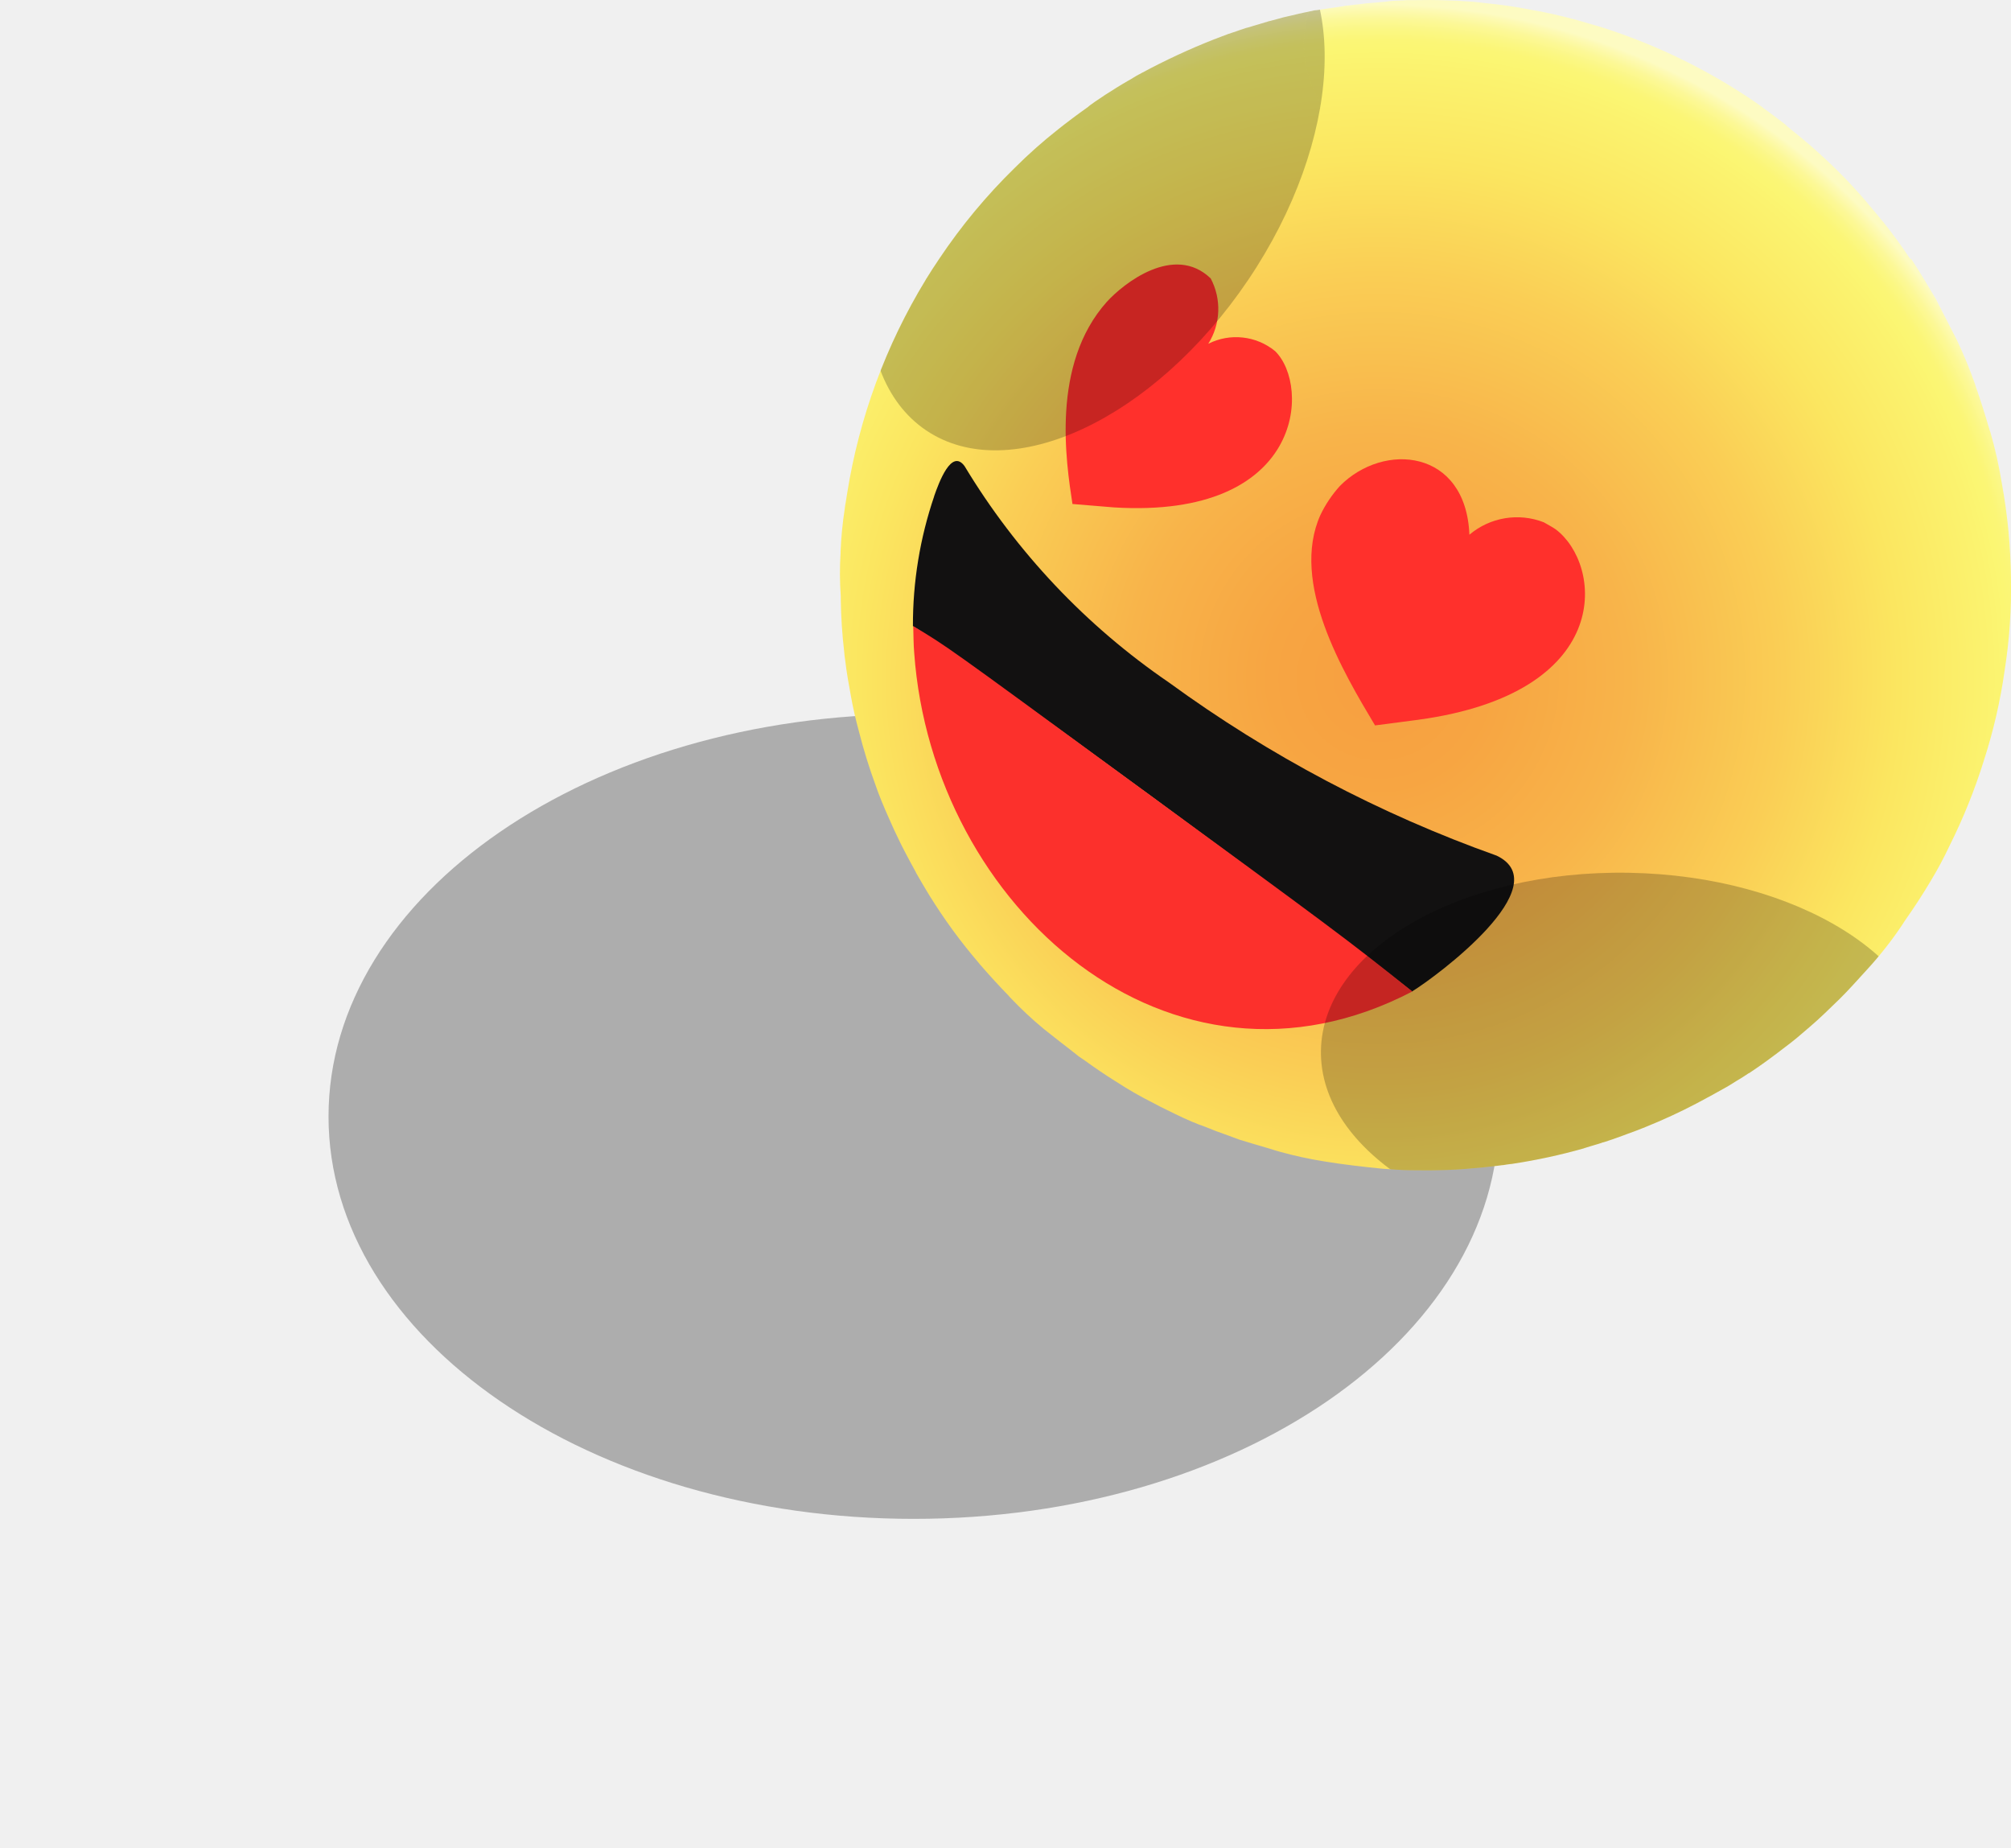
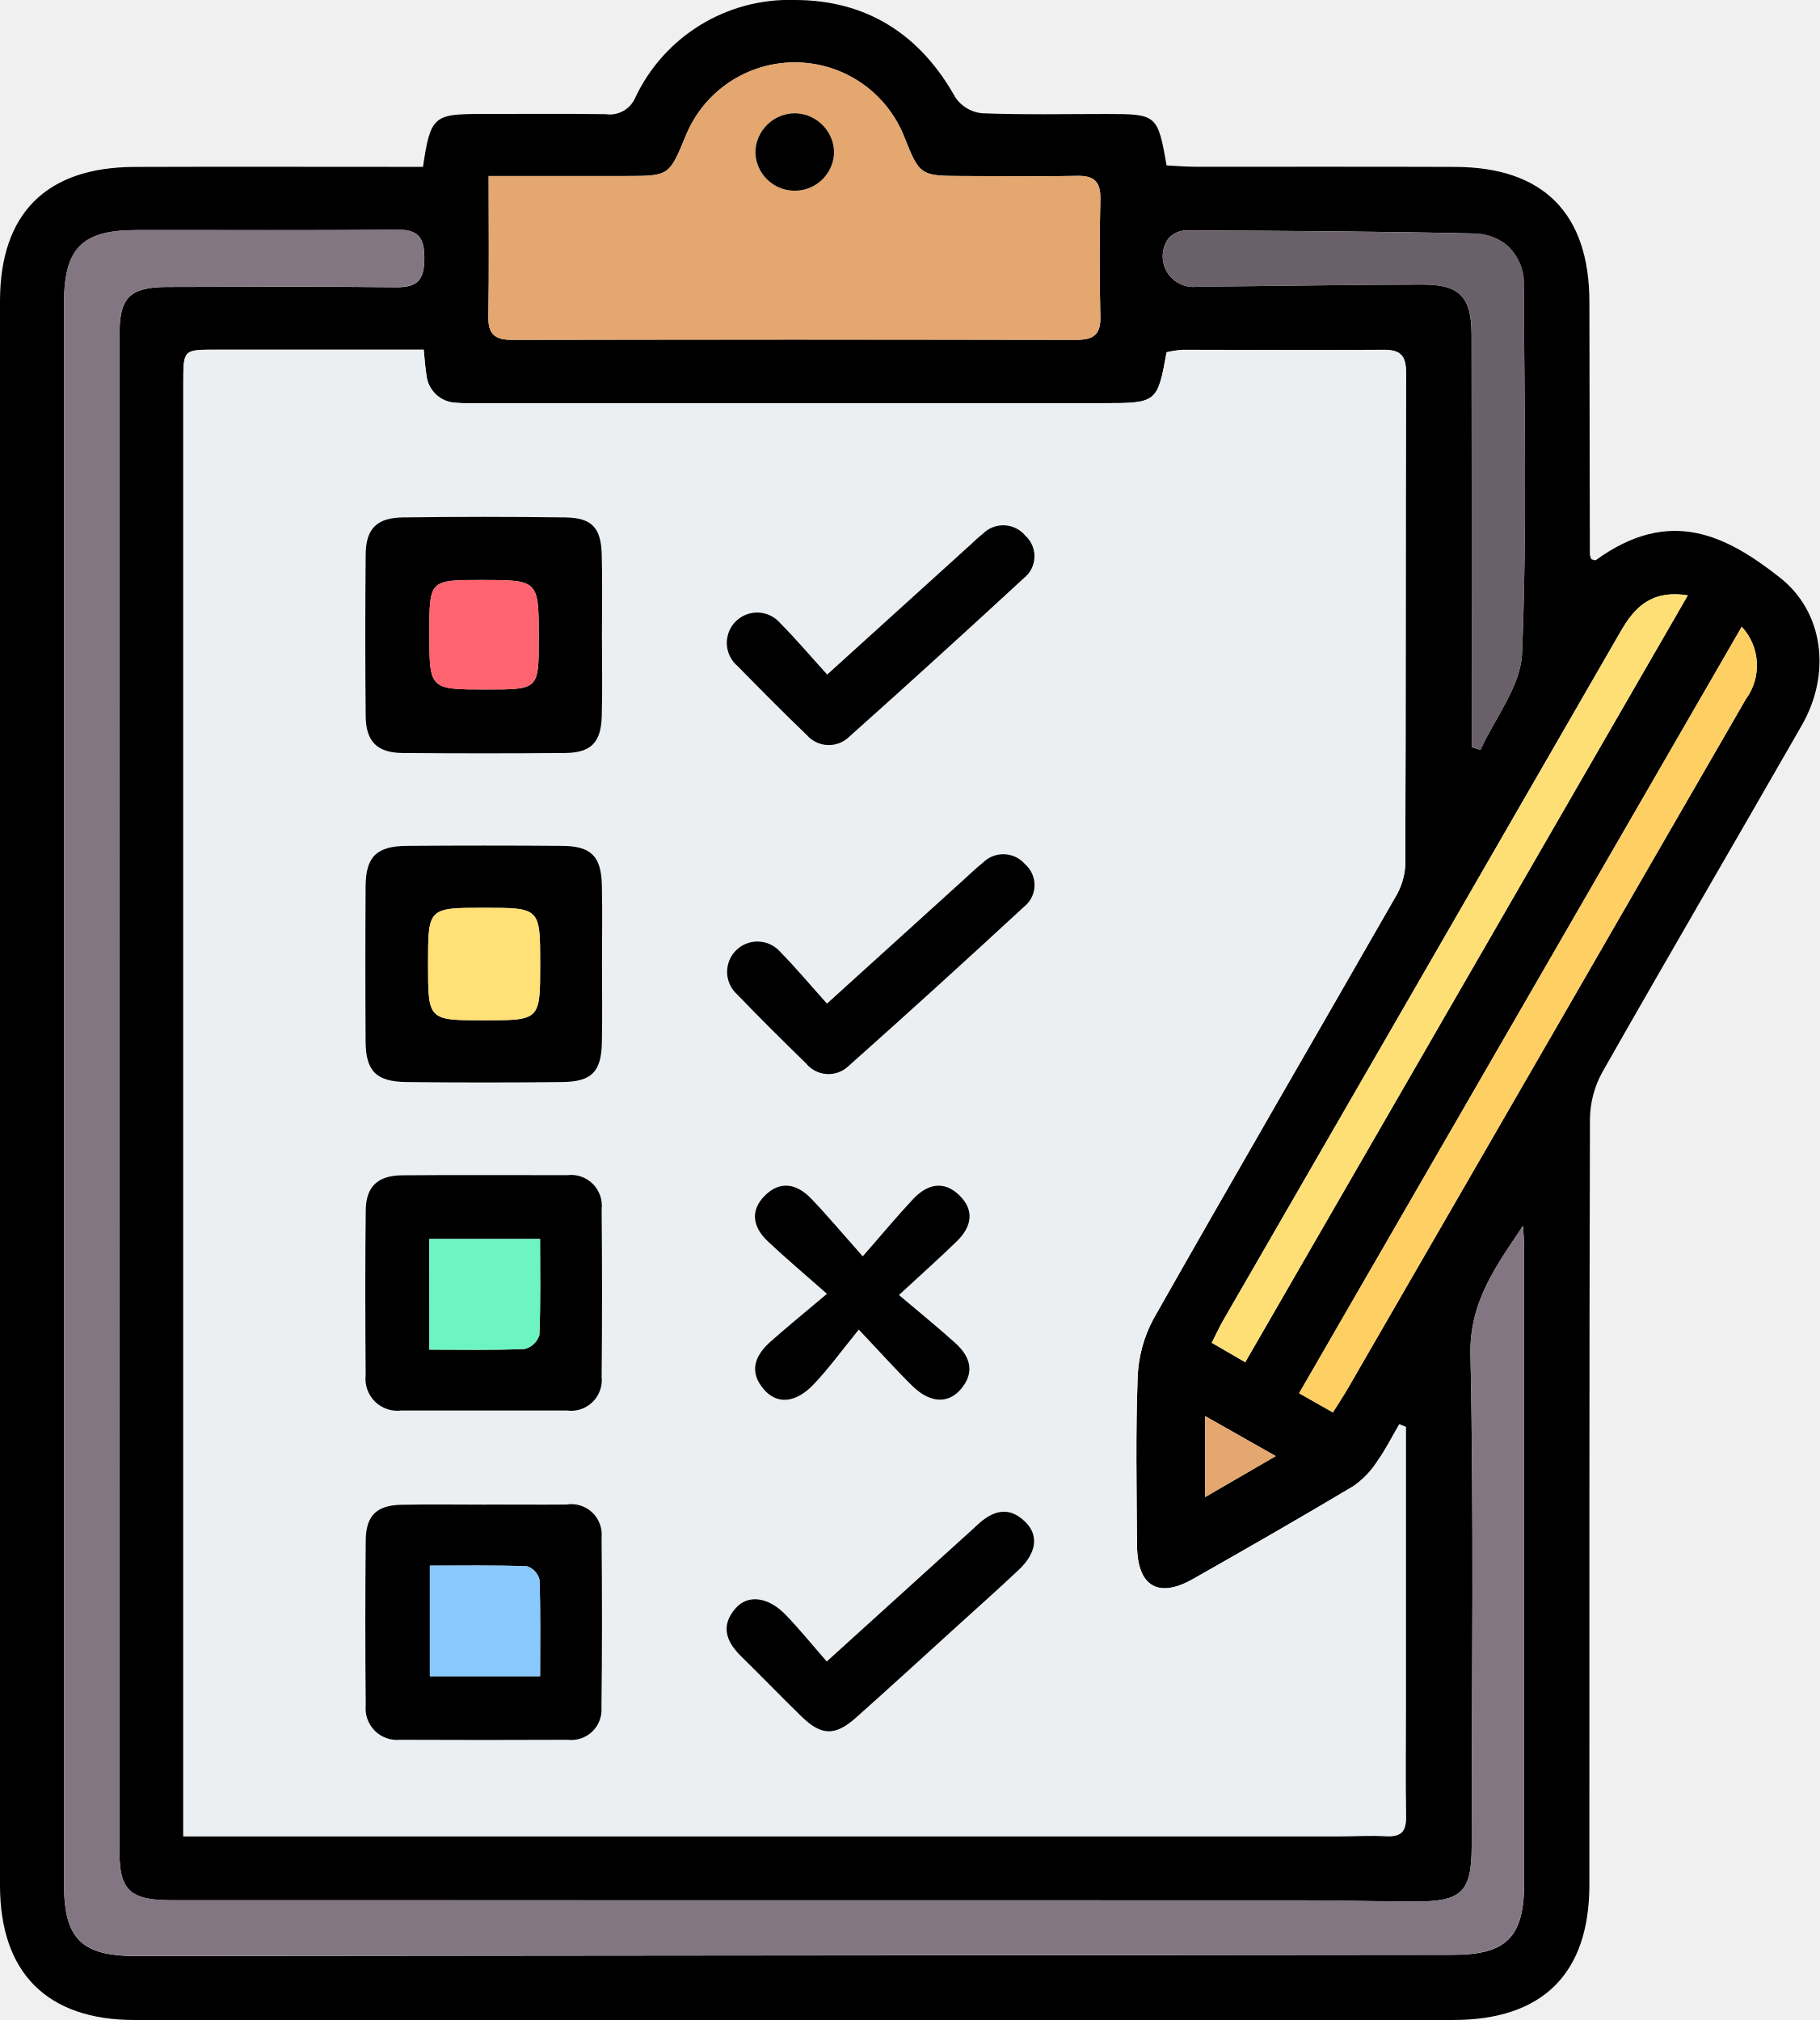
- <svg xmlns="http://www.w3.org/2000/svg" xmlns:xlink="http://www.w3.org/1999/xlink" width="82.478" height="75.758" viewBox="0 0 82.478 75.758">
+ <svg xmlns="http://www.w3.org/2000/svg" id="Grupo_245332" data-name="Grupo 245332" width="122.566" height="136.098" viewBox="0 0 122.566 136.098">
  <defs>
-     <radialGradient id="radial-gradient" cx="0.471" cy="0.58" r="0.575" gradientTransform="matrix(-0.999, -0.004, -0.004, 1, 0.933, 0.001)" gradientUnits="objectBoundingBox">
-       <stop offset="0" stop-color="#f79f40" />
-       <stop offset="0.163" stop-color="#f7a542" />
-       <stop offset="0.371" stop-color="#f8b44a" />
-       <stop offset="0.601" stop-color="#face55" />
-       <stop offset="0.771" stop-color="#fbe660" />
-       <stop offset="0.91" stop-color="#fbf36f" />
-       <stop offset="0.932" stop-color="#fbf672" />
-       <stop offset="0.947" stop-color="#fbf676" />
-       <stop offset="0.962" stop-color="#fbf783" />
-       <stop offset="0.978" stop-color="#fcf897" />
-       <stop offset="0.994" stop-color="#fdfab4" />
-       <stop offset="1" stop-color="#fdfbc2" />
-     </radialGradient>
    <clipPath id="clip-path">
-       <path id="Trazado_116496" data-name="Trazado 116496" d="M52.65,29.84v-.06c0-.11-.03-.77-.15-1.75-.01-.09-.02-.17-.03-.26-.02-.12-.04-.25-.06-.38a23.894,23.894,0,0,0-3.15-8.77c0-.01-.01-.01-.01-.02-.17-.29-.35-.57-.54-.85h0a23.353,23.353,0,0,0-3.06-3.74,20.449,20.449,0,0,0-1.77-1.6c-.39-.32-.78-.62-1.19-.91a.265.265,0,0,1-.06-.05l-.05-.04-.21-.15c-.26-.18-.55-.37-.86-.57h0c-.01-.01-.02-.01-.03-.02-.15-.09-.3-.19-.47-.28-.07-.04-.15-.09-.22-.13s-.12-.07-.19-.11a1.092,1.092,0,0,0-.15-.08,25.413,25.413,0,0,0-2.93-1.4c-.26-.11-.47-.18-.58-.23l-.18-.07-.18-.07c-.01,0-.02-.01-.03-.01l-.04-.01-.3-.1-.04-.01c-.01,0-.03-.01-.04-.01l-.2-.07a2.759,2.759,0,0,0-.27-.08l-.23-.07c-.04-.01-.09-.03-.13-.04-.01,0-.03-.01-.04-.01s-.03-.01-.05-.01a.636.636,0,0,1-.07-.02l-.26-.07-.22-.06c-.07-.02-.14-.03-.21-.05h-.01l-.13-.03-.25-.06-.18-.04a2.049,2.049,0,0,0-.24-.05c-.01,0-.03-.01-.04-.01-.06-.01-.12-.03-.18-.04l-.11-.02-.13-.03h-.02l-.04-.01c-.02,0-.05-.01-.07-.01a1.766,1.766,0,0,1-.2-.04.6.6,0,0,0-.12-.02h0a2.068,2.068,0,0,1-.22-.04l-.19-.03c-.03-.01-.07-.01-.11-.02a.985.985,0,0,0-.17-.02,1,1,0,0,0-.16-.02l-.27-.03-.25-.03c-.03,0-.05-.01-.08-.01h-.02a1.641,1.641,0,0,0-.23-.02l-.34-.03c-.08-.01-.16-.01-.23-.02-.09-.01-.17-.01-.26-.02s-.18-.01-.27-.02A.97.97,0,0,1,29.76,7h-.37c-.48-.01-.96-.01-1.45,0-.11,0-.21,0-.31.01s-.22.01-.32.02c-.07,0-.13.01-.19.01-.16.01-.31.02-.46.04-.05,0-.11.01-.16.01-.22.02-.43.04-.64.07-.1.01-.2.02-.3.04h-.01c-.02,0-.04.01-.06.01q-.24.03-.45.06c-.11.02-.23.04-.34.05-.26.04-.47.08-.61.11-.7.14-1.38.3-2.06.5-.41.11-.77.22-1.21.38a24.021,24.021,0,0,0-5.31,2.61h0c-.17.11-.33.22-.49.33a.265.265,0,0,0-.06.05c-.28.2-.56.4-.84.61a.423.423,0,0,1-.07.05l-.02.02-.02.02c-.01.01-.02.02-.03.02s-.02.01-.03.02c-.08.06-.15.12-.23.18-.15.12-.3.24-.44.36-.08.07-.16.13-.24.2-.16.14-.32.27-.46.4l-.02.02-.02.02c-.03.03-.07.06-.1.09-.75.69-1.21,1.19-1.24,1.22-.23.25-.46.51-.69.77-.16.19-.33.38-.5.59-.01.01-.02.03-.04.04l-.03.03c-.34.42-.69.89-1.08,1.46l-.01.01-.01.01c-.01.01-.01.02-.02.02-.18.26-.36.55-.54.86-.16.26-.32.52-.46.75l-.46.88c-.15.29-.29.56-.42.82a16.758,16.758,0,0,0-.76,1.82h0v.01c-.22.6-.42,1.23-.6,1.84l-.01.02a.037.037,0,0,1-.01.03,17.968,17.968,0,0,0-.5,2.13,23.506,23.506,0,0,0-.17,7.66,22.794,22.794,0,0,0,.82,3.68,23.944,23.944,0,0,0,1.38,3.51,15.311,15.311,0,0,0,.75,1.42c.32.56.68,1.11,1.06,1.66.04.07.09.13.13.2a16,16,0,0,0,1.39,1.8c.34.37.78.88,1.14,1.24s.83.82,1.22,1.15h0c.42.37.6.53.99.83q.72.585,1.47,1.08h.01c.16.11.32.22.49.32.19.12.38.24.55.34.09.05.22.13.36.21a.573.573,0,0,1,.07.04c.15.09.33.18.52.29.04.02.09.05.13.07a22.789,22.789,0,0,0,2.12,1c.18.07.42.17.7.28l.24.09.42.15.3.1.11.03c.01,0,.01,0,.02.01l.16.05a2.759,2.759,0,0,0,.27.08l.26.08c.01,0,.02,0,.02.01a22.1,22.1,0,0,0,2.96.66l.09.01c.08.01.17.03.27.04h.03l.23.03.53.06c.24.03.56.05.79.07s.49.03.74.04h.02c.13.01.25.01.37.01.33.01.77,0,1.1.01s.79-.03,1.13-.05c.72-.06,1.68-.17,2.39-.28a18.747,18.747,0,0,0,1.84-.38c.14-.04.28-.08.43-.12.43-.12.87-.25,1.24-.36l.43-.16c.35-.12.69-.25,1.03-.38l.17-.06c.4-.15.89-.38,1.32-.59.19-.09.37-.18.55-.28a15.71,15.71,0,0,0,1.56-.88c.02-.01.03-.02.05-.03.41-.26.82-.52,1.22-.81.09-.06.18-.12.26-.17l.44-.34c.12-.09.23-.18.35-.27l.66-.52a14.289,14.289,0,0,0,1.37-1.26l.03-.03.07-.07c.35-.35.74-.77,1.2-1.29a.138.138,0,0,0,.03-.04h0a20.958,20.958,0,0,0,2.02-2.71c.01-.01.01-.02.02-.03.19-.3.38-.61.57-.95v-.01h0c.08-.14.16-.29.24-.44.11-.2.22-.41.31-.59l.09-.18c.16-.32.31-.65.47-.99.21-.47.41-.94.56-1.36h0c.26-.7.5-1.44.71-2.23.13-.48.25-.96.33-1.41.1-.48.18-.98.25-1.5.02-.12.03-.23.05-.34.08-.69.14-1.41.16-2.14v-.13C52.68,31.04,52.68,30.45,52.65,29.84Z" transform="translate(-4.654 -6.992)" />
-     </clipPath>
-     <linearGradient id="linear-gradient" x1="-0.166" y1="-323.933" x2="-1.166" y2="-323.933" gradientUnits="objectBoundingBox">
-       <stop offset="0" stop-color="#19b79c" />
-       <stop offset="0.405" stop-color="#1dbb9e" />
-       <stop offset="0.825" stop-color="#2ac8a3" />
-       <stop offset="0.997" stop-color="#31cfa6" />
-     </linearGradient>
-     <linearGradient id="linear-gradient-2" x1="-2.106" y1="-363.238" x2="-3.08" y2="-363.238" xlink:href="#linear-gradient" />
-     <clipPath id="clip-path-2">
-       <path id="Trazado_116504" data-name="Trazado 116504" d="M4.652,29.65v-.06a15.757,15.757,0,0,1,.17-1.74,2.335,2.335,0,0,1,.04-.26c.02-.12.04-.25.06-.38a24.088,24.088,0,0,1,3.22-8.75c0-.01.01-.01.01-.02.18-.29.36-.57.55-.85h0a23.39,23.39,0,0,1,3.09-3.72,20.134,20.134,0,0,1,1.78-1.58q.585-.465,1.2-.9a.265.265,0,0,0,.06-.05l.05-.04.21-.15c.26-.18.55-.37.86-.56h0c.01-.01.02-.01.03-.02.15-.09.31-.19.47-.28a2.53,2.53,0,0,0,.22-.13c.06-.04.12-.07.19-.11.05-.03.1-.05.15-.08a27.308,27.308,0,0,1,2.95-1.37c.26-.1.47-.18.58-.22l.18-.06.18-.06c.01,0,.02-.01.03-.01l.05-.02.3-.1.04-.01c.01,0,.03-.01.04-.01l.2-.06c.08-.02.19-.06.27-.08l.23-.07a.647.647,0,0,0,.13-.04c.01,0,.03-.01.04-.01s.03-.01.05-.01a.637.637,0,0,0,.07-.02l.26-.07.22-.06c.07-.02.14-.03.21-.05h.01l.13-.03c.08-.02.18-.04.25-.06l.18-.04c.08-.02.16-.03.24-.05.01,0,.03-.01.04-.01a1.163,1.163,0,0,0,.18-.04l.11-.01.13-.02h.02l.04-.01c.02,0,.05-.01.07-.01l.2-.03c.04-.01.09-.01.13-.02h0l.22-.03.19-.03a.516.516,0,0,0,.11-.02.985.985,0,0,1,.17-.02c.06-.01.11-.01.16-.02l.27-.03.25-.03c.03,0,.05-.01.08-.01h.02c.07-.01.15-.01.23-.02l.34-.03c.08-.01.16-.01.23-.02a1.569,1.569,0,0,1,.24-.03,2.437,2.437,0,0,1,.27-.01.86.86,0,0,1,.16-.01l.15-.01h.24c.49-.01.97-.01,1.45.01.11,0,.21.01.31.01s.22.01.32.02c.07,0,.13.01.19.01.16.01.31.02.46.04.05.01.11.01.16.02.22.02.43.05.64.07.1.01.2.03.3.04h.01c.02,0,.04.01.06.01.16.02.31.05.45.07l.34.06c.26.05.47.09.6.11.69.14,1.38.31,2.06.52.41.11.76.23,1.21.39a24.178,24.178,0,0,1,5.28,2.65h0c.16.11.33.22.49.34a.265.265,0,0,1,.06.05c.28.2.56.41.83.62a.424.424,0,0,0,.07.05l.02.02.02.02.03.03c.01.01.02.01.02.02.08.06.15.12.22.18.15.12.3.24.44.36.08.07.16.14.24.2.16.14.31.28.46.41l.02.02.02.02c.03.03.07.06.1.09.75.69,1.2,1.2,1.23,1.23.23.25.46.51.68.78.16.19.32.38.49.59.01.01.02.03.04.04l.02.03c.33.42.69.89,1.07,1.47l.04.01.01.01c.01.01.01.02.02.02.17.26.36.56.54.86.16.26.31.53.45.75l.45.88c.15.29.29.56.42.82a18.431,18.431,0,0,1,.75,1.83h0v.01c.21.6.41,1.23.59,1.85l.01.02a.037.037,0,0,0,.01.03,17.59,17.59,0,0,1,.48,2.14,22.71,22.71,0,0,1,.37,3.87,21.465,21.465,0,0,1-.26,3.8,21.96,21.96,0,0,1-.85,3.68,23.286,23.286,0,0,1-1.41,3.5,15.244,15.244,0,0,1-.76,1.42c-.33.56-.69,1.11-1.07,1.65-.04.07-.09.13-.13.2a15.2,15.2,0,0,1-1.41,1.79c-.34.37-.79.88-1.15,1.23s-.84.82-1.22,1.14h0c-.43.37-.6.52-1,.82-.49.38-.98.74-1.48,1.07H41.9c-.16.11-.32.21-.49.31-.19.12-.38.24-.55.33-.09.05-.22.12-.36.2a.574.574,0,0,0-.07.04c-.15.08-.33.18-.52.28-.04.02-.09.05-.13.07a23.108,23.108,0,0,1-2.12.98c-.18.07-.42.17-.71.27l-.24.09-.42.15-.3.1-.11.03c-.01,0-.01,0-.02.01l-.16.05c-.08.02-.19.06-.27.08l-.26.08c-.01,0-.02,0-.02.01a23.962,23.962,0,0,1-2.96.64l-.09.01c-.08.01-.17.02-.27.04H31.8l-.23.03-.53.06c-.24.02-.56.05-.79.07s-.49.03-.74.04h-.02c-.13,0-.25.01-.37.01-.33.01-.77,0-1.1,0s-.79-.04-1.13-.06c-.72-.07-1.68-.18-2.39-.3a16.281,16.281,0,0,1-1.84-.4c-.14-.04-.28-.08-.43-.13-.43-.12-.87-.26-1.24-.37l-.43-.16c-.35-.12-.69-.25-1.03-.39l-.17-.06c-.4-.15-.88-.38-1.32-.6-.19-.09-.37-.18-.55-.28a15.612,15.612,0,0,1-1.55-.89.219.219,0,0,0-.05-.03c-.41-.26-.81-.53-1.21-.82-.09-.06-.17-.12-.25-.17L14,49.97c-.12-.09-.23-.18-.35-.27l-.66-.52a15.233,15.233,0,0,1-1.36-1.27l-.03-.03-.06-.07c-.34-.35-.74-.78-1.19-1.3a.138.138,0,0,1-.03-.04h0a21.889,21.889,0,0,1-2-2.73c-.01-.01-.01-.02-.02-.03-.18-.3-.37-.61-.56-.95v-.01h0c-.08-.14-.16-.29-.24-.44-.11-.21-.22-.41-.31-.59l-.09-.18c-.16-.32-.31-.65-.46-.99-.21-.47-.41-.95-.55-1.36h0a22.441,22.441,0,0,1-.69-2.23c-.13-.48-.24-.96-.32-1.41-.09-.49-.18-.98-.24-1.5-.02-.12-.03-.23-.04-.34a21.166,21.166,0,0,1-.14-2.14v-.13A13.347,13.347,0,0,1,4.652,29.65Z" transform="translate(-4.627 -6.983)" fill="url(#radial-gradient)" />
+       <rect id="Rectángulo_317565" data-name="Rectángulo 317565" width="122.566" height="136.097" fill="none" />
    </clipPath>
  </defs>
-   <g id="Grupo_157926" data-name="Grupo 157926" transform="translate(13.474)">
-     <ellipse id="Elipse_4737" data-name="Elipse 4737" cx="24" cy="16.5" rx="24" ry="16.5" transform="translate(0 29.284)" fill="#0b0b0b" opacity="0.292" style="mix-blend-mode: multiply;isolation: isolate" />
-     <path id="Trazado_116493" data-name="Trazado 116493" d="M4.652,29.65v-.06a15.757,15.757,0,0,1,.17-1.74,2.335,2.335,0,0,1,.04-.26c.02-.12.04-.25.06-.38a24.088,24.088,0,0,1,3.22-8.75c0-.01.01-.01.01-.02.18-.29.36-.57.55-.85h0a23.39,23.39,0,0,1,3.09-3.72,20.134,20.134,0,0,1,1.78-1.58q.585-.465,1.2-.9a.265.265,0,0,0,.06-.05l.05-.04.21-.15c.26-.18.55-.37.86-.56h0c.01-.01.02-.01.03-.02.15-.09.31-.19.47-.28a2.53,2.53,0,0,0,.22-.13c.06-.04.12-.07.19-.11.05-.03.1-.05.15-.08a27.308,27.308,0,0,1,2.95-1.37c.26-.1.47-.18.58-.22l.18-.06.18-.06c.01,0,.02-.01.03-.01l.05-.02.3-.1.04-.01c.01,0,.03-.01.04-.01l.2-.06c.08-.02.19-.06.27-.08l.23-.07a.647.647,0,0,0,.13-.04c.01,0,.03-.01.04-.01s.03-.01.05-.01a.637.637,0,0,0,.07-.02l.26-.07.22-.06c.07-.02.14-.03.21-.05h.01l.13-.03c.08-.02.18-.04.25-.06l.18-.04c.08-.02.16-.03.24-.05.01,0,.03-.01.04-.01a1.163,1.163,0,0,0,.18-.04l.11-.01.13-.02h.02l.04-.01c.02,0,.05-.01.07-.01l.2-.03c.04-.01.09-.01.13-.02h0l.22-.03.19-.03a.516.516,0,0,0,.11-.02.985.985,0,0,1,.17-.02c.06-.01.11-.01.16-.02l.27-.03.25-.03c.03,0,.05-.01.08-.01h.02c.07-.01.15-.01.23-.02l.34-.03c.08-.01.16-.01.23-.02a1.569,1.569,0,0,1,.24-.03,2.437,2.437,0,0,1,.27-.01.86.86,0,0,1,.16-.01l.15-.01h.24c.49-.01.97-.01,1.45.01.11,0,.21.01.31.01s.22.01.32.02c.07,0,.13.01.19.01.16.01.31.02.46.04.05.01.11.01.16.02.22.02.43.05.64.07.1.01.2.03.3.04h.01c.02,0,.04.01.06.01.16.02.31.05.45.07l.34.06c.26.05.47.09.6.11.69.14,1.38.31,2.06.52.41.11.76.23,1.21.39a24.178,24.178,0,0,1,5.28,2.65h0c.16.11.33.22.49.34a.265.265,0,0,1,.06.05c.28.2.56.41.83.62a.424.424,0,0,0,.07.05l.02.02.02.02.03.03c.01.01.02.01.02.02.08.06.15.12.22.18.15.12.3.24.44.36.08.07.16.14.24.2.16.14.31.28.46.41l.02.02.02.02c.03.03.07.06.1.09.75.69,1.2,1.2,1.23,1.23.23.25.46.51.68.78.16.19.32.38.49.59.01.01.02.03.04.04l.02.03c.33.42.69.89,1.07,1.47l.04.01.01.01c.01.01.01.02.02.02.17.26.36.56.54.86.16.26.31.53.45.75l.45.88c.15.29.29.56.42.82a18.431,18.431,0,0,1,.75,1.83h0v.01c.21.6.41,1.23.59,1.85l.01.02a.037.037,0,0,0,.01.03,17.59,17.59,0,0,1,.48,2.14,22.71,22.71,0,0,1,.37,3.87,21.465,21.465,0,0,1-.26,3.8,21.96,21.96,0,0,1-.85,3.68,23.286,23.286,0,0,1-1.41,3.5,15.244,15.244,0,0,1-.76,1.42c-.33.56-.69,1.11-1.07,1.65-.04.07-.09.13-.13.2a15.2,15.2,0,0,1-1.41,1.79c-.34.37-.79.88-1.15,1.23s-.84.82-1.22,1.14h0c-.43.37-.6.52-1,.82-.49.38-.98.74-1.48,1.07H41.9c-.16.11-.32.21-.49.31-.19.12-.38.24-.55.33-.09.05-.22.12-.36.2a.574.574,0,0,0-.07.04c-.15.08-.33.18-.52.28-.04.02-.09.05-.13.07a23.108,23.108,0,0,1-2.12.98c-.18.07-.42.17-.71.27l-.24.09-.42.15-.3.1-.11.03c-.01,0-.01,0-.02.01l-.16.05c-.08.02-.19.06-.27.08l-.26.08c-.01,0-.02,0-.02.01a23.962,23.962,0,0,1-2.96.64l-.09.01c-.08.01-.17.02-.27.04H31.8l-.23.03-.53.06c-.24.02-.56.05-.79.07s-.49.03-.74.04h-.02c-.13,0-.25.01-.37.01-.33.01-.77,0-1.1,0s-.79-.04-1.13-.06c-.72-.07-1.68-.18-2.39-.3a16.281,16.281,0,0,1-1.84-.4c-.14-.04-.28-.08-.43-.13-.43-.12-.87-.26-1.24-.37l-.43-.16c-.35-.12-.69-.25-1.03-.39l-.17-.06c-.4-.15-.88-.38-1.32-.6-.19-.09-.37-.18-.55-.28a15.612,15.612,0,0,1-1.55-.89.219.219,0,0,0-.05-.03c-.41-.26-.81-.53-1.21-.82-.09-.06-.17-.12-.25-.17L14,49.97c-.12-.09-.23-.18-.35-.27l-.66-.52a15.233,15.233,0,0,1-1.36-1.27l-.03-.03-.06-.07c-.34-.35-.74-.78-1.19-1.3a.138.138,0,0,1-.03-.04h0a21.889,21.889,0,0,1-2-2.73c-.01-.01-.01-.02-.02-.03-.18-.3-.37-.61-.56-.95v-.01h0c-.08-.14-.16-.29-.24-.44-.11-.21-.22-.41-.31-.59l-.09-.18c-.16-.32-.31-.65-.46-.99-.21-.47-.41-.95-.55-1.36h0a22.441,22.441,0,0,1-.69-2.23c-.13-.48-.24-.96-.32-1.41-.09-.49-.18-.98-.24-1.5-.02-.12-.03-.23-.04-.34a21.166,21.166,0,0,1-.14-2.14v-.13A13.347,13.347,0,0,1,4.652,29.65Z" transform="translate(16.349 -6.983)" fill="url(#radial-gradient)" />
-     <g id="Grupo_86225" data-name="Grupo 86225" transform="translate(20.955 0.009)" clip-path="url(#clip-path)">
-       <path id="Trazado_116494" data-name="Trazado 116494" d="M50.67,21.64a4.37,4.37,0,0,1,.18-.46C50.8,21.33,50.74,21.48,50.67,21.64Z" transform="translate(-48.844 -6.992)" fill="url(#linear-gradient)" />
-       <path id="Trazado_116495" data-name="Trazado 116495" d="M4.7,34.92c.03-.14.05-.28.08-.41C4.75,34.65,4.73,34.79,4.7,34.92Z" transform="translate(43.196 -6.992)" fill="url(#linear-gradient-2)" />
-     </g>
-     <path id="Trazado_116497" data-name="Trazado 116497" d="M25.873,27.33A16.375,16.375,0,0,0,25,32.66c2.26,1.39,16.97,12.2,20.47,14.98,1.03-.63,6.02-4.35,3.47-5.57a52.925,52.925,0,0,1-13.44-7.1,28.664,28.664,0,0,1-8.38-8.87c-.54-.75-1.06.69-1.25,1.23" transform="translate(-1.032 -6.983)" fill="#121111" />
-     <path id="Trazado_116499" data-name="Trazado 116499" d="M29.22,33.76c.75,10.43,10.52,19.05,20.43,13.88-2.65-2.12-3.33-2.62-11.66-8.71-7.45-5.46-7.45-5.46-8.81-6.27.01.33.01.77.04,1.1" transform="translate(-5.199 -6.983)" fill="#fc302c" />
-     <g id="Grupo_86231" data-name="Grupo 86231" transform="translate(40.307 18.833)">
-       <path id="Trazado_116501" data-name="Trazado 116501" d="M22.473,28.1c-1.25,2.78.93,6.44,2.24,8.63.65-.09,1.52-.19,2.17-.29,7.67-1.22,7.14-6.32,5.24-7.75-.14-.1-.34-.2-.49-.29a3.024,3.024,0,0,0-3.05.51c-.14-3.51-3.51-3.82-5.31-2a4.969,4.969,0,0,0-.8,1.19" transform="translate(-22.099 -25.816)" fill="#ff302c" />
-     </g>
-     <g id="Grupo_86232" data-name="Grupo 86232" transform="translate(30.232 10.846)">
-       <path id="Trazado_116503" data-name="Trazado 116503" d="M35.806,19.36c-2.3,2.57-1.67,6.58-1.41,8.29.51.04,1.19.1,1.7.14,7.78.48,8.08-4.98,6.61-6.41a2.529,2.529,0,0,0-2.74-.3,2.679,2.679,0,0,0,.1-2.68c-1.5-1.44-3.58.21-4.26.96" transform="translate(-34.117 -17.829)" fill="#ff302c" />
-     </g>
-     <g id="Enmascarar_grupo_59" data-name="Enmascarar grupo 59" transform="translate(20.976 0)" clip-path="url(#clip-path-2)">
-       <g id="Grupo_86233" data-name="Grupo 86233" transform="translate(-2.683 -7.272)" opacity="0.561" style="mix-blend-mode: multiply;isolation: isolate">
-         <g id="Grupo_86230" data-name="Grupo 86230" transform="translate(0)">
-           <ellipse id="Elipse_4734" data-name="Elipse 4734" cx="12.5" cy="7.5" rx="12.5" ry="7.5" transform="translate(21.707 1.557)" fill="#fff" opacity="0.743" />
-           <ellipse id="Elipse_4735" data-name="Elipse 4735" cx="12.5" cy="7.5" rx="12.5" ry="7.5" transform="translate(26.415 8.388) rotate(124)" opacity="0.387" />
-           <ellipse id="Elipse_4736" data-name="Elipse 4736" cx="12.5" cy="7.5" rx="12.5" ry="7.5" transform="matrix(-1, -0.017, 0.017, -1, 47.282, 58.274)" opacity="0.387" />
-         </g>
-       </g>
-     </g>
+   <g id="Grupo_245312" data-name="Grupo 245312" clip-path="url(#clip-path)">
+     <path id="Trazado_246907" data-name="Trazado 246907" d="M28.493,11.239C29,7.852,29.2,7.68,32.376,7.679c2.809,0,5.619-.026,8.428.014a1.865,1.865,0,0,0,1.988-1.112A11.472,11.472,0,0,1,53.553,0c4.818.006,8.435,2.311,10.809,6.577a2.467,2.467,0,0,0,1.767,1.053c2.8.112,5.617.049,8.426.05,3.37,0,3.427.048,4.029,3.466.618.03,1.273.088,1.929.089,5.844.008,11.687-.013,17.53.011,5.93.025,9.01,3.145,9.02,9.082q.015,8.515.03,17.028a1.152,1.152,0,0,0,.1.319c.1.024.249.1.307.062,4.992-3.614,8.777-1.669,12.4,1.182,2.94,2.313,3.471,6.452,1.473,9.943-4.465,7.8-9,15.557-13.438,23.373a6.7,6.7,0,0,0-.835,3.154c-.051,17.2-.033,34.4-.038,51.593,0,5.994-3.148,9.115-9.173,9.115q-44.416,0-88.832,0C3.181,136.1,0,132.919,0,127.024Q0,73.66,0,20.3c0-5.916,3.115-9.031,9.056-9.053,5.787-.021,11.574-.005,17.362-.005h2.071m66.2,84.9-.431-.181c-.5.847-.936,1.735-1.507,2.528a5.85,5.85,0,0,1-1.6,1.651c-3.57,2.128-7.175,4.2-10.79,6.248-2.349,1.333-3.753.486-3.771-2.263-.025-3.765-.1-7.534.042-11.294a8.978,8.978,0,0,1,1.06-3.954c5.368-9.483,10.846-18.9,16.26-28.361a4.719,4.719,0,0,0,.708-2.182c.045-11.071.017-22.143.053-33.214,0-1.183-.393-1.559-1.553-1.549-4.494.038-8.989,0-13.484,0a6.979,6.979,0,0,0-1.092.166c-.614,3.383-.672,3.43-4.182,3.43H32.433c-.562,0-1.127.023-1.685-.024a2.076,2.076,0,0,1-2.026-1.9c-.082-.488-.109-.986-.182-1.68H26.658q-6.069,0-12.137,0c-2.17,0-2.173.007-2.173,2.231q0,47.883,0,95.766v2.162H14.72q37.588,0,75.177,0c1.18,0,2.362-.058,3.539-.007.956.042,1.284-.344,1.27-1.278-.038-2.472-.01-4.946-.009-7.418q0-9.435,0-18.869m7.893-13.552c-1.8,2.684-3.613,5.113-3.538,8.664.232,11.01.088,22.029.083,33.044,0,3.186-.642,3.82-3.875,3.812-2.528-.006-5.055-.08-7.583-.081q-38.094-.01-76.187-.008c-2.686,0-3.439-.68-3.44-3.18q-.012-51.17,0-102.34c0-2.493.711-3.167,3.251-3.173,5.112-.011,10.226-.044,15.338.02,1.466.019,1.945-.47,1.947-1.946s-.447-1.955-1.93-1.937c-5.843.069-11.687.018-17.53.033-3.611.009-4.812,1.236-4.813,4.909q-.006,53.278,0,106.555c0,3.658,1.177,4.822,4.869,4.82q44.33-.033,88.659-.08c3.652,0,4.829-1.2,4.831-4.863q.007-21.328,0-42.656c0-.531-.051-1.062-.078-1.593M32.915,11.859c0,3.311.036,6.389-.019,9.466-.021,1.173.424,1.575,1.573,1.573q19.03-.035,38.061,0c1.124,0,1.621-.353,1.592-1.55q-.093-3.957,0-7.917c.025-1.152-.373-1.6-1.546-1.581-2.581.054-5.164.016-7.746.01-2.836-.006-2.885-.042-3.925-2.659a7.928,7.928,0,0,0-14.7-.084c-1.127,2.736-1.127,2.739-4.035,2.743-3.019,0-6.037,0-9.252,0M99.137,50.337l.589.189c.979-2.165,2.713-4.3,2.8-6.5.337-8.188.155-16.4.12-24.6-.01-2.265-1.263-3.646-3.511-3.7-6.4-.141-12.8-.174-19.2-.205a1.646,1.646,0,0,0-1.254.58,2.064,2.064,0,0,0,1.97,3.214c5.053-.038,10.1-.136,15.157-.143,2.527,0,3.311.83,3.316,3.372q.024,12.977.009,25.955v1.833m14.555-10.223c-2.447-.38-3.579.8-4.51,2.412Q95.8,65.743,82.4,88.948c-.27.467-.493.961-.779,1.523l2.256,1.308,29.813-51.665M89.784,95.159c.388-.62.726-1.127,1.03-1.653Q97.808,81.4,104.8,69.287q6.4-11.089,12.8-22.177a3.834,3.834,0,0,0-.274-4.885L87.508,93.869l2.276,1.29M85.94,98.106l-4.765-2.7v5.462l4.765-2.764" transform="translate(0 0)" />
+     <path id="Trazado_246908" data-name="Trazado 246908" d="M118.979,142.464q0,9.435,0,18.87c0,2.473-.028,4.946.01,7.418.014.934-.313,1.319-1.269,1.278-1.177-.051-2.359.007-3.539.007q-37.588,0-75.177,0H36.629v-2.162q0-47.883,0-95.766c0-2.224,0-2.229,2.174-2.231q6.068-.006,12.136,0h1.883c.073.694.1,1.192.182,1.68a2.076,2.076,0,0,0,2.026,1.9c.558.047,1.123.024,1.684.024H98.686c3.51,0,3.568-.047,4.182-3.43a6.979,6.979,0,0,1,1.092-.166c4.495,0,8.99.04,13.484,0,1.16-.01,1.557.367,1.553,1.549-.036,11.072-.008,22.143-.053,33.215a4.725,4.725,0,0,1-.708,2.182c-5.414,9.457-10.893,18.878-16.26,28.361a8.977,8.977,0,0,0-1.06,3.954c-.14,3.76-.067,7.529-.042,11.295.018,2.749,1.423,3.6,3.771,2.263,3.615-2.051,7.22-4.12,10.79-6.248a5.852,5.852,0,0,0,1.6-1.65c.571-.794,1.011-1.681,1.507-2.528l.432.181M64.831,111.357c0-1.8.033-3.6-.009-5.4-.046-1.952-.72-2.628-2.679-2.646q-5.225-.047-10.451,0c-2.046.015-2.771.728-2.784,2.728q-.036,5.227,0,10.454c.013,2,.717,2.711,2.779,2.731q5.225.052,10.451,0c1.993-.022,2.638-.678,2.684-2.642.041-1.741.008-3.484.009-5.227m0-22.142c0-1.85.042-3.7-.012-5.55-.053-1.8-.674-2.457-2.47-2.482q-5.463-.078-10.929,0c-1.748.023-2.482.76-2.5,2.463q-.06,5.465,0,10.932c.018,1.713.778,2.462,2.485,2.478q5.464.049,10.929,0c1.751-.015,2.432-.688,2.486-2.459.055-1.792.012-3.587.012-5.381M56.9,141.351h5.562a2.072,2.072,0,0,0,2.342-2.266q.051-5.647,0-11.3a2.071,2.071,0,0,0-2.316-2.291c-3.708,0-7.417-.021-11.125.009-1.627.013-2.427.751-2.448,2.341-.047,3.708-.034,7.418-.006,11.127a2.149,2.149,0,0,0,2.427,2.377c1.854,0,3.708,0,5.562,0m.131,6.34c-1.91,0-3.821-.03-5.731.009-1.645.034-2.368.725-2.386,2.379q-.062,5.564,0,11.128a2.119,2.119,0,0,0,2.315,2.326q5.647.036,11.293,0a2.035,2.035,0,0,0,2.269-2.172c.049-3.821.045-7.643.009-11.464a2.048,2.048,0,0,0-2.377-2.213c-1.8.02-3.6,0-5.394,0m22.954-14.2c-1.514,1.279-2.687,2.229-3.813,3.232-1.048.934-1.468,2.029-.418,3.226.887,1.011,2.135.907,3.346-.371,1.029-1.086,1.913-2.309,3.03-3.679,1.534,1.621,2.542,2.751,3.621,3.808,1.161,1.137,2.373,1.215,3.23.233.977-1.119.68-2.2-.32-3.106-1.155-1.05-2.373-2.03-3.827-3.263,1.6-1.484,2.774-2.528,3.9-3.621.985-.958,1.227-2.069.168-3.1s-2.177-.738-3.105.25c-1.071,1.14-2.07,2.347-3.4,3.867-1.378-1.552-2.387-2.754-3.469-3.886-.936-.979-2.062-1.253-3.111-.221s-.8,2.155.191,3.1c1.139,1.077,2.343,2.086,3.98,3.533m0-19.554c-1.112-1.241-2.079-2.4-3.134-3.471a2.043,2.043,0,1,0-2.915,2.851c1.513,1.577,3.067,3.115,4.632,4.64a1.952,1.952,0,0,0,2.875.179q5.957-5.317,11.824-10.735a1.862,1.862,0,0,0,.068-2.853,1.941,1.941,0,0,0-2.863-.095c-.439.346-.842.74-1.257,1.116-2.947,2.67-5.892,5.341-9.231,8.367m-.017,44.328c-1.009-1.154-1.853-2.2-2.787-3.165-1.174-1.208-2.543-1.368-3.365-.414-1.029,1.194-.606,2.256.4,3.244,1.366,1.336,2.69,2.715,4.06,4.046,1.331,1.292,2.252,1.32,3.651.075,2.267-2.017,4.5-4.069,6.749-6.109,1.414-1.284,2.842-2.554,4.231-3.866,1.195-1.129,1.356-2.32.429-3.225-1.139-1.113-2.228-.733-3.251.233-.367.347-.748.681-1.122,1.021l-9,8.16m.035-66.5c-1.132-1.248-2.109-2.4-3.172-3.472a2.044,2.044,0,1,0-2.863,2.9c1.533,1.566,3.077,3.124,4.657,4.642a1.968,1.968,0,0,0,2.89.09q5.9-5.284,11.729-10.657a1.871,1.871,0,0,0,.107-2.859,1.932,1.932,0,0,0-2.864-.132c-.311.238-.591.519-.882.783l-9.6,8.7" transform="translate(-24.282 -46.322)" fill="#eceff1" />
+     <path id="Trazado_246909" data-name="Trazado 246909" d="M111.063,113c.027.531.078,1.062.078,1.593q.007,21.327,0,42.656c0,3.668-1.178,4.859-4.831,4.863q-44.329.047-88.659.08c-3.692,0-4.869-1.162-4.869-4.82q-.007-53.277,0-106.555c0-3.672,1.2-4.9,4.813-4.909,5.843-.014,11.687.036,17.53-.033,1.484-.018,1.932.467,1.931,1.937s-.481,1.965-1.947,1.946C30,49.7,24.884,49.73,19.772,49.742c-2.54.006-3.25.68-3.251,3.173q-.012,51.17,0,102.34c0,2.5.754,3.18,3.44,3.181q38.094.007,76.187.007c2.528,0,5.055.074,7.583.081,3.233.008,3.874-.626,3.875-3.812.005-11.015.15-22.033-.083-33.044-.075-3.551,1.736-5.98,3.538-8.664" transform="translate(-8.473 -30.413)" fill="#837683" />
+     <path id="Trazado_246910" data-name="Trazado 246910" d="M97.606,20.115c3.216,0,6.234,0,9.253,0,2.908,0,2.908-.006,4.035-2.743a7.928,7.928,0,0,1,14.7.084c1.04,2.617,1.089,2.653,3.925,2.659,2.582.005,5.165.043,7.746-.01,1.173-.025,1.571.429,1.546,1.581q-.086,3.957,0,7.916c.028,1.2-.469,1.552-1.592,1.55q-19.03-.031-38.061,0c-1.149,0-1.594-.4-1.573-1.573.055-3.077.019-6.155.019-9.466m20.667-4.226a2.678,2.678,0,0,0-2.7,2.63,2.653,2.653,0,0,0,5.3.1,2.675,2.675,0,0,0-2.6-2.729" transform="translate(-64.691 -8.256)" fill="#e3a76f" />
+     <path id="Trazado_246911" data-name="Trazado 246911" d="M253.191,80.867V79.033q0-12.977-.009-25.954c0-2.543-.789-3.376-3.316-3.373-5.052.007-10.1.1-15.157.143a2.064,2.064,0,0,1-1.971-3.214,1.645,1.645,0,0,1,1.254-.581c6.4.031,12.8.064,19.2.206a3.34,3.34,0,0,1,3.511,3.695c.035,8.2.217,16.412-.12,24.6-.091,2.2-1.824,4.335-2.8,6.5Z" transform="translate(-154.053 -30.53)" fill="#6a606a" />
+     <path id="Trazado_246912" data-name="Trazado 246912" d="M274.208,118.857,244.4,170.522l-2.256-1.308c.286-.562.509-1.056.779-1.523q13.389-23.212,26.78-46.422c.932-1.617,2.063-2.791,4.51-2.412" transform="translate(-160.515 -78.743)" fill="#fddf76" />
+     <path id="Trazado_246913" data-name="Trazado 246913" d="M261.871,178.2l-2.276-1.29,29.816-51.644a3.834,3.834,0,0,1,.273,4.886q-6.413,11.082-12.8,22.177-6.989,12.111-13.981,24.219c-.3.526-.642,1.033-1.03,1.653" transform="translate(-172.087 -83.036)" fill="#fecf62" />
+     <path id="Trazado_246914" data-name="Trazado 246914" d="M245.572,285.728l-4.765,2.764v-5.462l4.765,2.7" transform="translate(-159.632 -187.623)" fill="#e3a76f" />
+     <path id="Trazado_246915" data-name="Trazado 246915" d="M88.944,177.07c0,1.742.032,3.486-.008,5.227-.046,1.964-.691,2.62-2.684,2.641q-5.225.058-10.451,0c-2.062-.02-2.766-.727-2.779-2.731q-.034-5.227,0-10.454c.014-2,.739-2.712,2.784-2.728q5.225-.039,10.451,0c1.958.018,2.633.694,2.679,2.646.042,1.8.009,3.6.008,5.4M81,180.778c3.78,0,3.78,0,3.78-3.789s0-3.791-3.782-3.791-3.769,0-3.769,3.793,0,3.787,3.771,3.787" transform="translate(-48.394 -112.035)" />
+     <path id="Trazado_246916" data-name="Trazado 246916" d="M88.932,111.373c0,1.794.043,3.589-.012,5.381-.054,1.77-.736,2.444-2.486,2.459q-5.464.046-10.929,0c-1.707-.015-2.468-.765-2.485-2.478q-.057-5.465,0-10.931c.019-1.7.753-2.44,2.5-2.463q5.463-.073,10.929,0c1.8.026,2.417.68,2.47,2.482.054,1.849.012,3.7.012,5.55m-11.622-.226c0,3.79,0,3.79,3.844,3.789,3.526,0,3.526,0,3.526-3.443,0-3.937,0-3.937-3.859-3.937-3.511,0-3.511,0-3.511,3.59" transform="translate(-48.386 -68.48)" />
+     <path id="Trazado_246917" data-name="Trazado 246917" d="M81.011,250.722q-2.782,0-5.562,0a2.149,2.149,0,0,1-2.427-2.377c-.028-3.709-.041-7.418.006-11.127.02-1.59.82-2.328,2.448-2.341,3.708-.029,7.416-.006,11.125-.009a2.071,2.071,0,0,1,2.316,2.291q.052,5.648,0,11.3a2.072,2.072,0,0,1-2.342,2.266q-2.781,0-5.562,0m-3.7-4.1c2.285,0,4.356.046,6.42-.044a1.4,1.4,0,0,0,.991-.937c.092-2.122.047-4.251.047-6.475H77.31Z" transform="translate(-48.39 -155.691)" />
+     <path id="Trazado_246918" data-name="Trazado 246918" d="M81.141,300.691c1.8,0,3.6.015,5.394,0a2.048,2.048,0,0,1,2.377,2.213c.036,3.821.039,7.643-.009,11.464a2.035,2.035,0,0,1-2.269,2.172q-5.647.025-11.293,0a2.118,2.118,0,0,1-2.315-2.326q-.057-5.564,0-11.128c.018-1.654.741-2.345,2.386-2.379,1.91-.039,3.821-.009,5.731-.009m3.629,11.563c0-2.249.037-4.376-.039-6.5a1.273,1.273,0,0,0-.843-.909c-2.165-.08-4.334-.042-6.544-.042v7.451Z" transform="translate(-48.389 -199.322)" />
+     <path id="Trazado_246919" data-name="Trazado 246919" d="M155.712,244.276c-1.637-1.446-2.841-2.456-3.98-3.533-1-.941-1.243-2.062-.191-3.1s2.175-.757,3.111.221c1.083,1.132,2.091,2.334,3.469,3.886,1.331-1.52,2.33-2.727,3.4-3.867.928-.988,2.046-1.277,3.105-.249s.817,2.139-.168,3.1c-1.124,1.093-2.295,2.137-3.9,3.621,1.454,1.233,2.672,2.213,3.827,3.264,1,.909,1.3,1.987.32,3.106-.857.981-2.069.9-3.231-.233-1.079-1.057-2.086-2.187-3.62-3.808-1.117,1.37-2,2.593-3.03,3.679-1.211,1.278-2.459,1.382-3.346.371-1.05-1.2-.63-2.292.418-3.226,1.125-1,2.3-1.953,3.813-3.232" transform="translate(-100.005 -157.103)" />
+     <path id="Trazado_246920" data-name="Trazado 246920" d="M151.907,180.8c3.338-3.026,6.284-5.7,9.231-8.367.415-.376.818-.77,1.257-1.116a1.94,1.94,0,0,1,2.862.095,1.862,1.862,0,0,1-.068,2.852q-5.861,5.423-11.824,10.735a1.951,1.951,0,0,1-2.875-.179c-1.565-1.525-3.119-3.064-4.632-4.64a2.043,2.043,0,1,1,2.915-2.851c1.054,1.072,2.021,2.231,3.134,3.471" transform="translate(-96.201 -113.18)" />
+     <path id="Trazado_246921" data-name="Trazado 246921" d="M151.937,312.244l9-8.16c.375-.34.755-.674,1.122-1.021,1.023-.966,2.111-1.346,3.251-.233.927.905.766,2.1-.429,3.225-1.388,1.312-2.816,2.582-4.231,3.866-2.246,2.04-4.482,4.092-6.749,6.109-1.4,1.244-2.32,1.217-3.651-.075-1.37-1.331-2.694-2.71-4.06-4.046-1.01-.988-1.433-2.05-.4-3.244.822-.953,2.19-.794,3.365.414.934.961,1.778,2.011,2.787,3.165" transform="translate(-96.249 -200.297)" />
+     <path id="Trazado_246922" data-name="Trazado 246922" d="M151.928,115.048l9.6-8.7c.291-.264.57-.545.882-.783a1.932,1.932,0,0,1,2.864.132,1.871,1.871,0,0,1-.107,2.859q-5.819,5.377-11.729,10.657a1.968,1.968,0,0,1-2.89-.09c-1.58-1.519-3.123-3.076-4.657-4.642a2.044,2.044,0,1,1,2.863-2.9c1.063,1.069,2.04,2.225,3.172,3.472" transform="translate(-96.204 -69.602)" />
+     <path id="Trazado_246923" data-name="Trazado 246923" d="M153.64,22.643a2.675,2.675,0,0,1,2.6,2.729,2.653,2.653,0,0,1-5.3-.1,2.678,2.678,0,0,1,2.7-2.63" transform="translate(-100.058 -15.01)" />
+     <path id="Trazado_246924" data-name="Trazado 246924" d="M89.314,189.022c-3.771,0-3.771,0-3.771-3.787s0-3.793,3.769-3.793,3.782,0,3.782,3.791,0,3.789-3.78,3.789" transform="translate(-56.707 -120.279)" fill="#ffe177" />
+     <path id="Trazado_246925" data-name="Trazado 246925" d="M85.8,119.512c0-3.59,0-3.59,3.511-3.59,3.859,0,3.859,0,3.859,3.937,0,3.442,0,3.442-3.526,3.443-3.844,0-3.844,0-3.844-3.789" transform="translate(-56.88 -76.845)" fill="#fe646f" />
+     <path id="Trazado_246926" data-name="Trazado 246926" d="M85.793,255.081v-7.456h7.458c0,2.224.046,4.353-.047,6.475a1.4,1.4,0,0,1-.991.937c-2.064.09-4.135.044-6.42.044" transform="translate(-56.873 -164.152)" fill="#6cf5c2" />
+     <path id="Trazado_246927" data-name="Trazado 246927" d="M93.319,320.344H85.892v-7.451c2.21,0,4.38-.037,6.544.042a1.273,1.273,0,0,1,.843.909c.077,2.123.039,4.25.039,6.5" transform="translate(-56.938 -207.413)" fill="#8ac9fe" />
  </g>
</svg>
